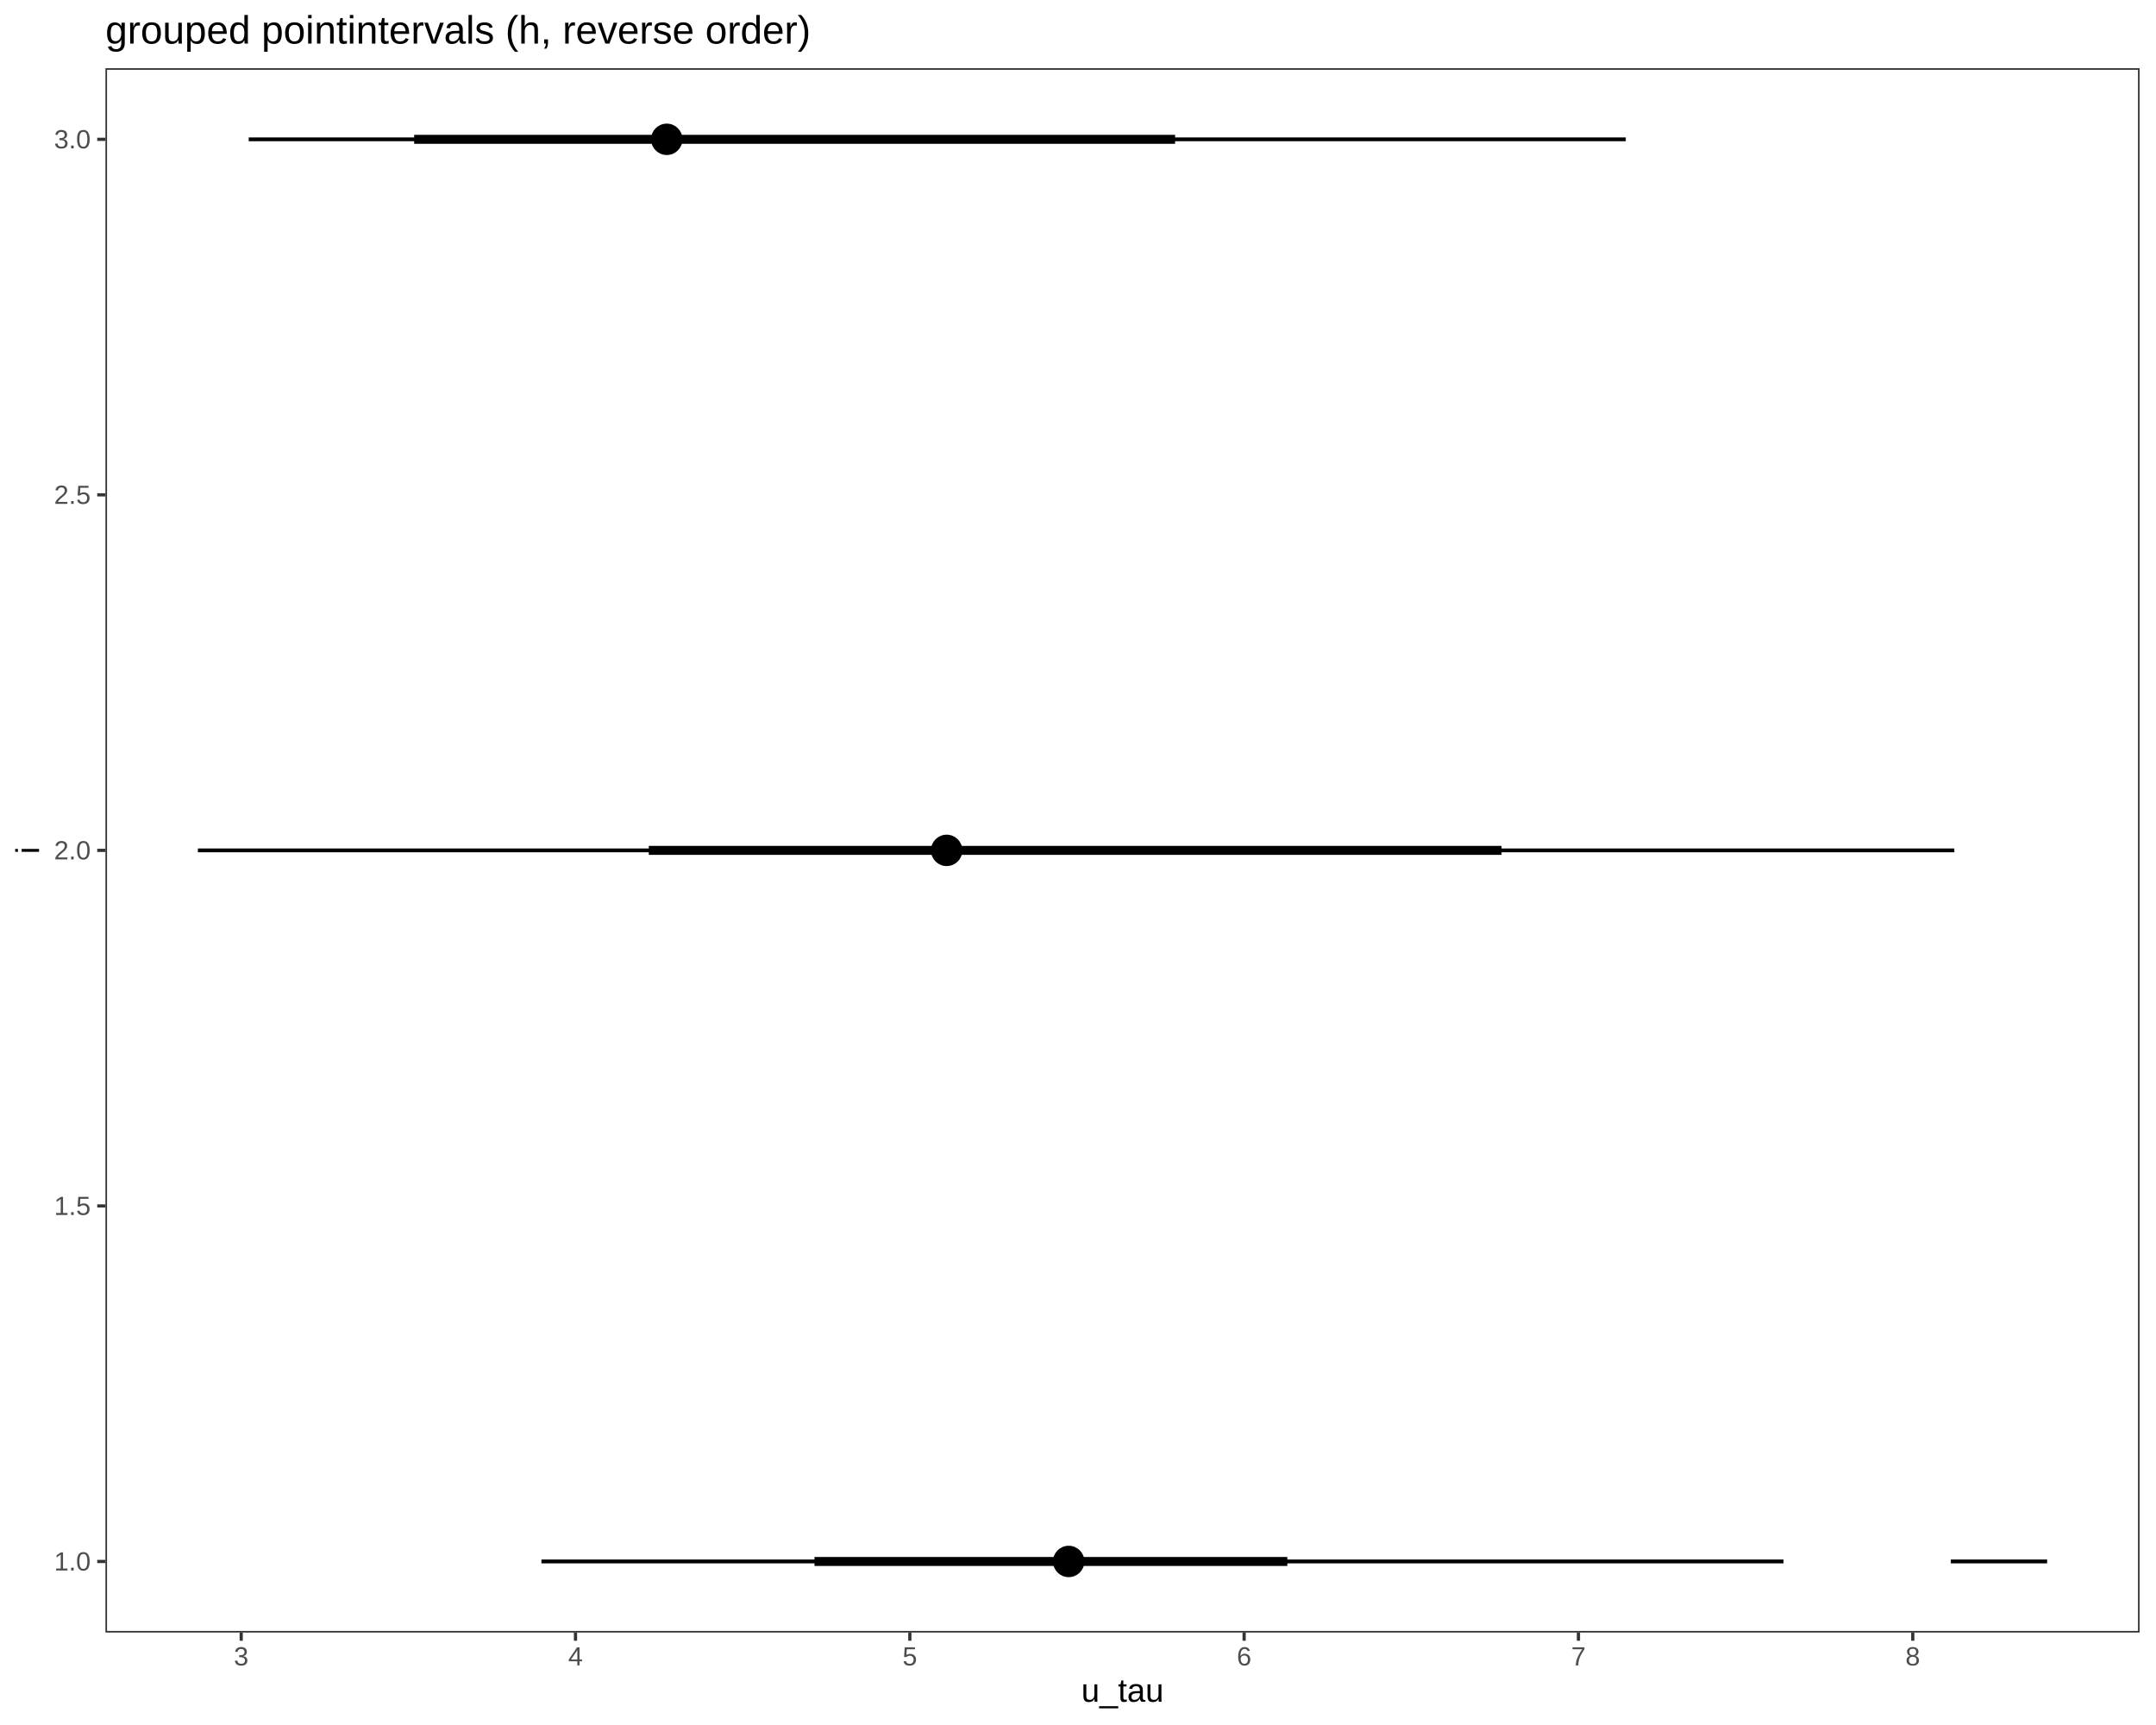
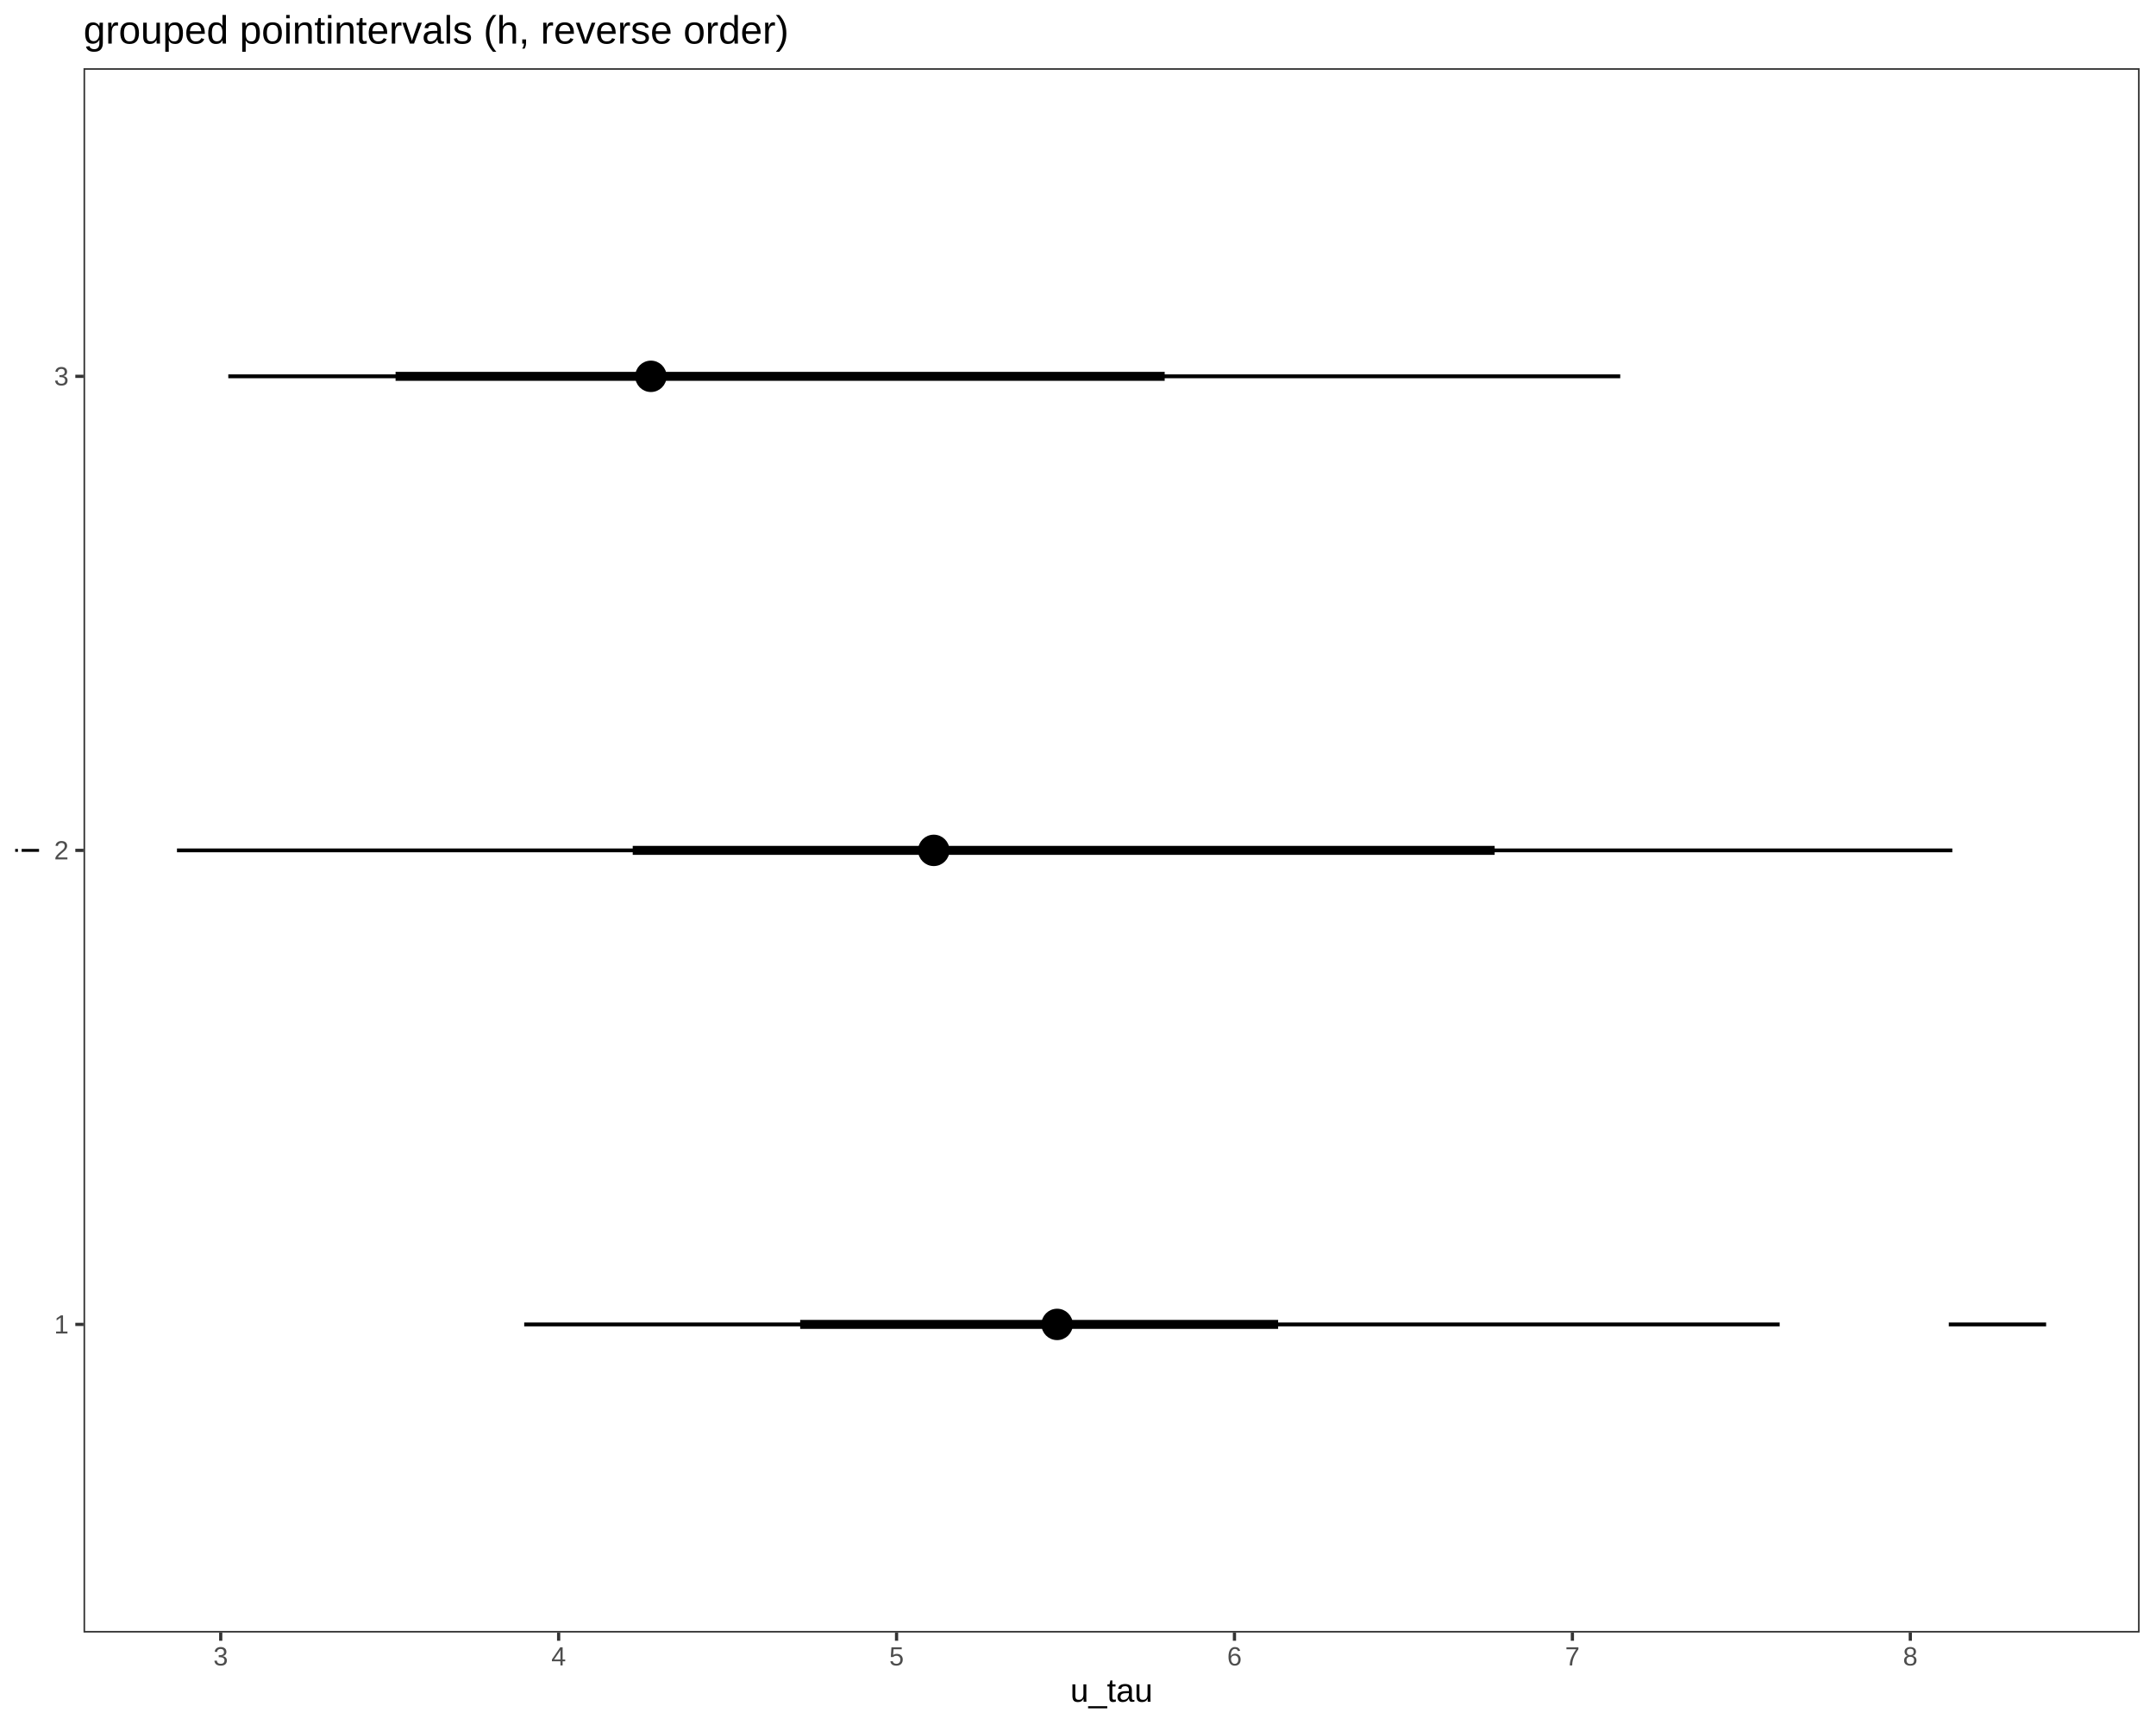
<svg xmlns="http://www.w3.org/2000/svg" viewBox="0 0 720.00 576.00">
  <defs>
    <style type="text/css">
    line, polyline, polygon, path, rect, circle {
      fill: none;
      stroke: #000000;
      stroke-linecap: round;
      stroke-linejoin: round;
      stroke-miterlimit: 10.00;
    }
  </style>
  </defs>
  <rect width="100%" height="100%" style="stroke: none; fill: #FFFFFF;" />
  <rect x="0.00" y="0.00" width="720.00" height="576.00" style="stroke-width: 1.07; stroke: #FFFFFF; fill: #FFFFFF;" />
  <defs>
-     <clipPath id="cpMzUuMjF8NzE0LjUyfDU0NS4xM3wyMi43Nw==">
-       <rect x="35.21" y="22.77" width="679.31" height="522.36" />
+     <clipPath id="cpMjcuODl8NzE0LjUyfDU0NS4xM3wyMi43Nw==">
+       <rect x="27.89" y="22.77" width="686.64" height="522.36" />
    </clipPath>
  </defs>
-   <rect x="35.21" y="22.77" width="679.31" height="522.36" style="stroke-width: 1.07; stroke: none; fill: #FFFFFF;" clip-path="url(#cpMzUuMjF8NzE0LjUyfDU0NS4xM3wyMi43Nw==)" />
-   <line x1="272.00" y1="521.39" x2="429.91" y2="521.39" style="stroke-width: 2.99; stroke-linecap: butt;" clip-path="url(#cpMzUuMjF8NzE0LjUyfDU0NS4xM3wyMi43Nw==)" />
-   <line x1="216.67" y1="283.95" x2="501.44" y2="283.95" style="stroke-width: 2.99; stroke-linecap: butt;" clip-path="url(#cpMzUuMjF8NzE0LjUyfDU0NS4xM3wyMi43Nw==)" />
-   <line x1="138.31" y1="46.52" x2="392.43" y2="46.52" style="stroke-width: 2.99; stroke-linecap: butt;" clip-path="url(#cpMzUuMjF8NzE0LjUyfDU0NS4xM3wyMi43Nw==)" />
-   <line x1="180.81" y1="521.39" x2="595.61" y2="521.39" style="stroke-width: 1.28; stroke-linecap: butt;" clip-path="url(#cpMzUuMjF8NzE0LjUyfDU0NS4xM3wyMi43Nw==)" />
-   <line x1="651.48" y1="521.39" x2="683.64" y2="521.39" style="stroke-width: 1.28; stroke-linecap: butt;" clip-path="url(#cpMzUuMjF8NzE0LjUyfDU0NS4xM3wyMi43Nw==)" />
-   <line x1="66.09" y1="283.95" x2="652.65" y2="283.95" style="stroke-width: 1.28; stroke-linecap: butt;" clip-path="url(#cpMzUuMjF8NzE0LjUyfDU0NS4xM3wyMi43Nw==)" />
-   <line x1="83.06" y1="46.52" x2="542.93" y2="46.52" style="stroke-width: 1.28; stroke-linecap: butt;" clip-path="url(#cpMzUuMjF8NzE0LjUyfDU0NS4xM3wyMi43Nw==)" />
-   <circle cx="356.89" cy="521.39" r="3.40pt" style="stroke-width: 1.42; fill: #000000;" clip-path="url(#cpMzUuMjF8NzE0LjUyfDU0NS4xM3wyMi43Nw==)" />
-   <circle cx="316.14" cy="283.95" r="3.40pt" style="stroke-width: 1.42; fill: #000000;" clip-path="url(#cpMzUuMjF8NzE0LjUyfDU0NS4xM3wyMi43Nw==)" />
-   <circle cx="222.67" cy="46.52" r="3.40pt" style="stroke-width: 1.42; fill: #000000;" clip-path="url(#cpMzUuMjF8NzE0LjUyfDU0NS4xM3wyMi43Nw==)" />
-   <circle cx="356.89" cy="521.39" r="1.86pt" style="stroke-width: 1.42; fill: #000000;" clip-path="url(#cpMzUuMjF8NzE0LjUyfDU0NS4xM3wyMi43Nw==)" />
-   <circle cx="356.89" cy="521.39" r="1.86pt" style="stroke-width: 1.42; fill: #000000;" clip-path="url(#cpMzUuMjF8NzE0LjUyfDU0NS4xM3wyMi43Nw==)" />
-   <circle cx="316.14" cy="283.95" r="1.86pt" style="stroke-width: 1.42; fill: #000000;" clip-path="url(#cpMzUuMjF8NzE0LjUyfDU0NS4xM3wyMi43Nw==)" />
-   <circle cx="222.67" cy="46.52" r="1.86pt" style="stroke-width: 1.42; fill: #000000;" clip-path="url(#cpMzUuMjF8NzE0LjUyfDU0NS4xM3wyMi43Nw==)" />
-   <rect x="35.21" y="22.77" width="679.31" height="522.36" style="stroke-width: 1.07; stroke: #333333;" clip-path="url(#cpMzUuMjF8NzE0LjUyfDU0NS4xM3wyMi43Nw==)" />
+   <rect x="27.89" y="22.77" width="686.64" height="522.36" style="stroke-width: 1.07; stroke: none; fill: #FFFFFF;" clip-path="url(#cpMjcuODl8NzE0LjUyfDU0NS4xM3wyMi43Nw==)" />
+   <line x1="59.10" y1="283.95" x2="651.98" y2="283.95" style="stroke-width: 1.28; stroke-linecap: butt;" clip-path="url(#cpMjcuODl8NzE0LjUyfDU0NS4xM3wyMi43Nw==)" />
+   <line x1="76.24" y1="125.66" x2="541.08" y2="125.66" style="stroke-width: 1.28; stroke-linecap: butt;" clip-path="url(#cpMjcuODl8NzE0LjUyfDU0NS4xM3wyMi43Nw==)" />
+   <line x1="175.06" y1="442.24" x2="594.32" y2="442.24" style="stroke-width: 1.28; stroke-linecap: butt;" clip-path="url(#cpMjcuODl8NzE0LjUyfDU0NS4xM3wyMi43Nw==)" />
+   <line x1="211.30" y1="283.95" x2="499.14" y2="283.95" style="stroke-width: 2.99; stroke-linecap: butt;" clip-path="url(#cpMjcuODl8NzE0LjUyfDU0NS4xM3wyMi43Nw==)" />
+   <line x1="132.10" y1="125.66" x2="388.95" y2="125.66" style="stroke-width: 2.99; stroke-linecap: butt;" clip-path="url(#cpMjcuODl8NzE0LjUyfDU0NS4xM3wyMi43Nw==)" />
+   <line x1="267.22" y1="442.24" x2="426.84" y2="442.24" style="stroke-width: 2.99; stroke-linecap: butt;" clip-path="url(#cpMjcuODl8NzE0LjUyfDU0NS4xM3wyMi43Nw==)" />
+   <line x1="650.80" y1="442.24" x2="683.31" y2="442.24" style="stroke-width: 1.28; stroke-linecap: butt;" clip-path="url(#cpMjcuODl8NzE0LjUyfDU0NS4xM3wyMi43Nw==)" />
+   <circle cx="311.84" cy="283.95" r="1.86pt" style="stroke-width: 1.42; fill: #000000;" clip-path="url(#cpMjcuODl8NzE0LjUyfDU0NS4xM3wyMi43Nw==)" />
+   <circle cx="217.37" cy="125.66" r="1.86pt" style="stroke-width: 1.42; fill: #000000;" clip-path="url(#cpMjcuODl8NzE0LjUyfDU0NS4xM3wyMi43Nw==)" />
+   <circle cx="353.03" cy="442.24" r="1.86pt" style="stroke-width: 1.42; fill: #000000;" clip-path="url(#cpMjcuODl8NzE0LjUyfDU0NS4xM3wyMi43Nw==)" />
+   <circle cx="311.84" cy="283.95" r="3.40pt" style="stroke-width: 1.42; fill: #000000;" clip-path="url(#cpMjcuODl8NzE0LjUyfDU0NS4xM3wyMi43Nw==)" />
+   <circle cx="217.37" cy="125.66" r="3.40pt" style="stroke-width: 1.42; fill: #000000;" clip-path="url(#cpMjcuODl8NzE0LjUyfDU0NS4xM3wyMi43Nw==)" />
+   <circle cx="353.03" cy="442.24" r="3.40pt" style="stroke-width: 1.42; fill: #000000;" clip-path="url(#cpMjcuODl8NzE0LjUyfDU0NS4xM3wyMi43Nw==)" />
+   <circle cx="353.03" cy="442.24" r="1.86pt" style="stroke-width: 1.42; fill: #000000;" clip-path="url(#cpMjcuODl8NzE0LjUyfDU0NS4xM3wyMi43Nw==)" />
+   <rect x="27.89" y="22.77" width="686.64" height="522.36" style="stroke-width: 1.07; stroke: #333333;" clip-path="url(#cpMjcuODl8NzE0LjUyfDU0NS4xM3wyMi43Nw==)" />
  <defs>
    <clipPath id="cpMC4wMHw3MjAuMDB8NTc2LjAwfDAuMDA=">
      <rect x="0.00" y="0.00" width="720.00" height="576.00" />
    </clipPath>
  </defs>
  <g clip-path="url(#cpMC4wMHw3MjAuMDB8NTc2LjAwfDAuMDA=)">
-     <text x="18.06" y="524.41" style="font-size: 8.80px; fill: #4D4D4D; font-family: Liberation Sans;" textLength="12.22px" lengthAdjust="spacingAndGlyphs">1.0</text>
+     <text x="18.06" y="445.27" style="font-size: 8.80px; fill: #4D4D4D; font-family: Liberation Sans;" textLength="4.89px" lengthAdjust="spacingAndGlyphs">1</text>
  </g>
  <g clip-path="url(#cpMC4wMHw3MjAuMDB8NTc2LjAwfDAuMDA=)">
-     <text x="18.06" y="405.69" style="font-size: 8.80px; fill: #4D4D4D; font-family: Liberation Sans;" textLength="12.22px" lengthAdjust="spacingAndGlyphs">1.5</text>
+     <text x="18.06" y="286.97" style="font-size: 8.80px; fill: #4D4D4D; font-family: Liberation Sans;" textLength="4.89px" lengthAdjust="spacingAndGlyphs">2</text>
  </g>
  <g clip-path="url(#cpMC4wMHw3MjAuMDB8NTc2LjAwfDAuMDA=)">
-     <text x="18.06" y="286.97" style="font-size: 8.80px; fill: #4D4D4D; font-family: Liberation Sans;" textLength="12.22px" lengthAdjust="spacingAndGlyphs">2.0</text>
+     <text x="18.06" y="128.68" style="font-size: 8.80px; fill: #4D4D4D; font-family: Liberation Sans;" textLength="4.89px" lengthAdjust="spacingAndGlyphs">3</text>
+   </g>
+   <polyline points="25.15,442.24 27.89,442.24 " style="stroke-width: 1.07; stroke: #333333; stroke-linecap: butt;" clip-path="url(#cpMC4wMHw3MjAuMDB8NTc2LjAwfDAuMDA=)" />
+   <polyline points="25.15,283.95 27.89,283.95 " style="stroke-width: 1.07; stroke: #333333; stroke-linecap: butt;" clip-path="url(#cpMC4wMHw3MjAuMDB8NTc2LjAwfDAuMDA=)" />
+   <polyline points="25.15,125.66 27.89,125.66 " style="stroke-width: 1.07; stroke: #333333; stroke-linecap: butt;" clip-path="url(#cpMC4wMHw3MjAuMDB8NTc2LjAwfDAuMDA=)" />
+   <polyline points="73.71,547.87 73.71,545.13 " style="stroke-width: 1.07; stroke: #333333; stroke-linecap: butt;" clip-path="url(#cpMC4wMHw3MjAuMDB8NTc2LjAwfDAuMDA=)" />
+   <polyline points="186.56,547.87 186.56,545.13 " style="stroke-width: 1.07; stroke: #333333; stroke-linecap: butt;" clip-path="url(#cpMC4wMHw3MjAuMDB8NTc2LjAwfDAuMDA=)" />
+   <polyline points="299.41,547.87 299.41,545.13 " style="stroke-width: 1.07; stroke: #333333; stroke-linecap: butt;" clip-path="url(#cpMC4wMHw3MjAuMDB8NTc2LjAwfDAuMDA=)" />
+   <polyline points="412.25,547.87 412.25,545.13 " style="stroke-width: 1.07; stroke: #333333; stroke-linecap: butt;" clip-path="url(#cpMC4wMHw3MjAuMDB8NTc2LjAwfDAuMDA=)" />
+   <polyline points="525.10,547.87 525.10,545.13 " style="stroke-width: 1.07; stroke: #333333; stroke-linecap: butt;" clip-path="url(#cpMC4wMHw3MjAuMDB8NTc2LjAwfDAuMDA=)" />
+   <polyline points="637.95,547.87 637.95,545.13 " style="stroke-width: 1.07; stroke: #333333; stroke-linecap: butt;" clip-path="url(#cpMC4wMHw3MjAuMDB8NTc2LjAwfDAuMDA=)" />
+   <g clip-path="url(#cpMC4wMHw3MjAuMDB8NTc2LjAwfDAuMDA=)">
+     <text x="71.26" y="556.11" style="font-size: 8.80px; fill: #4D4D4D; font-family: Liberation Sans;" textLength="4.89px" lengthAdjust="spacingAndGlyphs">3</text>
  </g>
  <g clip-path="url(#cpMC4wMHw3MjAuMDB8NTc2LjAwfDAuMDA=)">
-     <text x="18.06" y="168.26" style="font-size: 8.80px; fill: #4D4D4D; font-family: Liberation Sans;" textLength="12.22px" lengthAdjust="spacingAndGlyphs">2.5</text>
+     <text x="184.11" y="556.11" style="font-size: 8.80px; fill: #4D4D4D; font-family: Liberation Sans;" textLength="4.89px" lengthAdjust="spacingAndGlyphs">4</text>
  </g>
  <g clip-path="url(#cpMC4wMHw3MjAuMDB8NTc2LjAwfDAuMDA=)">
-     <text x="18.06" y="49.54" style="font-size: 8.80px; fill: #4D4D4D; font-family: Liberation Sans;" textLength="12.22px" lengthAdjust="spacingAndGlyphs">3.0</text>
-   </g>
-   <polyline points="32.47,521.39 35.21,521.39 " style="stroke-width: 1.07; stroke: #333333; stroke-linecap: butt;" clip-path="url(#cpMC4wMHw3MjAuMDB8NTc2LjAwfDAuMDA=)" />
-   <polyline points="32.47,402.67 35.21,402.67 " style="stroke-width: 1.07; stroke: #333333; stroke-linecap: butt;" clip-path="url(#cpMC4wMHw3MjAuMDB8NTc2LjAwfDAuMDA=)" />
-   <polyline points="32.47,283.95 35.21,283.95 " style="stroke-width: 1.07; stroke: #333333; stroke-linecap: butt;" clip-path="url(#cpMC4wMHw3MjAuMDB8NTc2LjAwfDAuMDA=)" />
-   <polyline points="32.47,165.23 35.21,165.23 " style="stroke-width: 1.07; stroke: #333333; stroke-linecap: butt;" clip-path="url(#cpMC4wMHw3MjAuMDB8NTc2LjAwfDAuMDA=)" />
-   <polyline points="32.47,46.52 35.21,46.52 " style="stroke-width: 1.07; stroke: #333333; stroke-linecap: butt;" clip-path="url(#cpMC4wMHw3MjAuMDB8NTc2LjAwfDAuMDA=)" />
-   <polyline points="80.55,547.87 80.55,545.13 " style="stroke-width: 1.07; stroke: #333333; stroke-linecap: butt;" clip-path="url(#cpMC4wMHw3MjAuMDB8NTc2LjAwfDAuMDA=)" />
-   <polyline points="192.19,547.87 192.19,545.13 " style="stroke-width: 1.07; stroke: #333333; stroke-linecap: butt;" clip-path="url(#cpMC4wMHw3MjAuMDB8NTc2LjAwfDAuMDA=)" />
-   <polyline points="303.84,547.87 303.84,545.13 " style="stroke-width: 1.07; stroke: #333333; stroke-linecap: butt;" clip-path="url(#cpMC4wMHw3MjAuMDB8NTc2LjAwfDAuMDA=)" />
-   <polyline points="415.48,547.87 415.48,545.13 " style="stroke-width: 1.07; stroke: #333333; stroke-linecap: butt;" clip-path="url(#cpMC4wMHw3MjAuMDB8NTc2LjAwfDAuMDA=)" />
-   <polyline points="527.12,547.87 527.12,545.13 " style="stroke-width: 1.07; stroke: #333333; stroke-linecap: butt;" clip-path="url(#cpMC4wMHw3MjAuMDB8NTc2LjAwfDAuMDA=)" />
-   <polyline points="638.77,547.87 638.77,545.13 " style="stroke-width: 1.07; stroke: #333333; stroke-linecap: butt;" clip-path="url(#cpMC4wMHw3MjAuMDB8NTc2LjAwfDAuMDA=)" />
-   <g clip-path="url(#cpMC4wMHw3MjAuMDB8NTc2LjAwfDAuMDA=)">
-     <text x="78.10" y="556.11" style="font-size: 8.80px; fill: #4D4D4D; font-family: Liberation Sans;" textLength="4.89px" lengthAdjust="spacingAndGlyphs">3</text>
+     <text x="296.96" y="556.11" style="font-size: 8.80px; fill: #4D4D4D; font-family: Liberation Sans;" textLength="4.89px" lengthAdjust="spacingAndGlyphs">5</text>
  </g>
  <g clip-path="url(#cpMC4wMHw3MjAuMDB8NTc2LjAwfDAuMDA=)">
-     <text x="189.75" y="556.11" style="font-size: 8.80px; fill: #4D4D4D; font-family: Liberation Sans;" textLength="4.89px" lengthAdjust="spacingAndGlyphs">4</text>
+     <text x="409.81" y="556.11" style="font-size: 8.80px; fill: #4D4D4D; font-family: Liberation Sans;" textLength="4.89px" lengthAdjust="spacingAndGlyphs">6</text>
  </g>
  <g clip-path="url(#cpMC4wMHw3MjAuMDB8NTc2LjAwfDAuMDA=)">
-     <text x="301.39" y="556.11" style="font-size: 8.80px; fill: #4D4D4D; font-family: Liberation Sans;" textLength="4.89px" lengthAdjust="spacingAndGlyphs">5</text>
+     <text x="522.66" y="556.11" style="font-size: 8.80px; fill: #4D4D4D; font-family: Liberation Sans;" textLength="4.89px" lengthAdjust="spacingAndGlyphs">7</text>
  </g>
  <g clip-path="url(#cpMC4wMHw3MjAuMDB8NTc2LjAwfDAuMDA=)">
-     <text x="413.03" y="556.11" style="font-size: 8.80px; fill: #4D4D4D; font-family: Liberation Sans;" textLength="4.89px" lengthAdjust="spacingAndGlyphs">6</text>
+     <text x="635.50" y="556.11" style="font-size: 8.80px; fill: #4D4D4D; font-family: Liberation Sans;" textLength="4.89px" lengthAdjust="spacingAndGlyphs">8</text>
  </g>
  <g clip-path="url(#cpMC4wMHw3MjAuMDB8NTc2LjAwfDAuMDA=)">
-     <text x="524.68" y="556.11" style="font-size: 8.80px; fill: #4D4D4D; font-family: Liberation Sans;" textLength="4.89px" lengthAdjust="spacingAndGlyphs">7</text>
-   </g>
-   <g clip-path="url(#cpMC4wMHw3MjAuMDB8NTc2LjAwfDAuMDA=)">
-     <text x="636.32" y="556.11" style="font-size: 8.80px; fill: #4D4D4D; font-family: Liberation Sans;" textLength="4.89px" lengthAdjust="spacingAndGlyphs">8</text>
-   </g>
-   <g clip-path="url(#cpMC4wMHw3MjAuMDB8NTc2LjAwfDAuMDA=)">
-     <text x="361.09" y="568.24" style="font-size: 11.00px; font-family: Liberation Sans;" textLength="27.56px" lengthAdjust="spacingAndGlyphs">u_tau</text>
+     <text x="357.42" y="568.24" style="font-size: 11.00px; font-family: Liberation Sans;" textLength="27.56px" lengthAdjust="spacingAndGlyphs">u_tau</text>
  </g>
  <g clip-path="url(#cpMC4wMHw3MjAuMDB8NTc2LjAwfDAuMDA=)">
    <text transform="translate(13.04,285.17) rotate(-90)" style="font-size: 11.00px; font-family: Liberation Sans;" textLength="2.44px" lengthAdjust="spacingAndGlyphs">i</text>
  </g>
  <g clip-path="url(#cpMC4wMHw3MjAuMDB8NTc2LjAwfDAuMDA=)">
-     <text x="35.21" y="14.56" style="font-size: 13.20px; font-family: Liberation Sans;" textLength="235.14px" lengthAdjust="spacingAndGlyphs">grouped pointintervals (h, reverse order)</text>
+     <text x="27.89" y="14.56" style="font-size: 13.20px; font-family: Liberation Sans;" textLength="235.14px" lengthAdjust="spacingAndGlyphs">grouped pointintervals (h, reverse order)</text>
  </g>
</svg>
